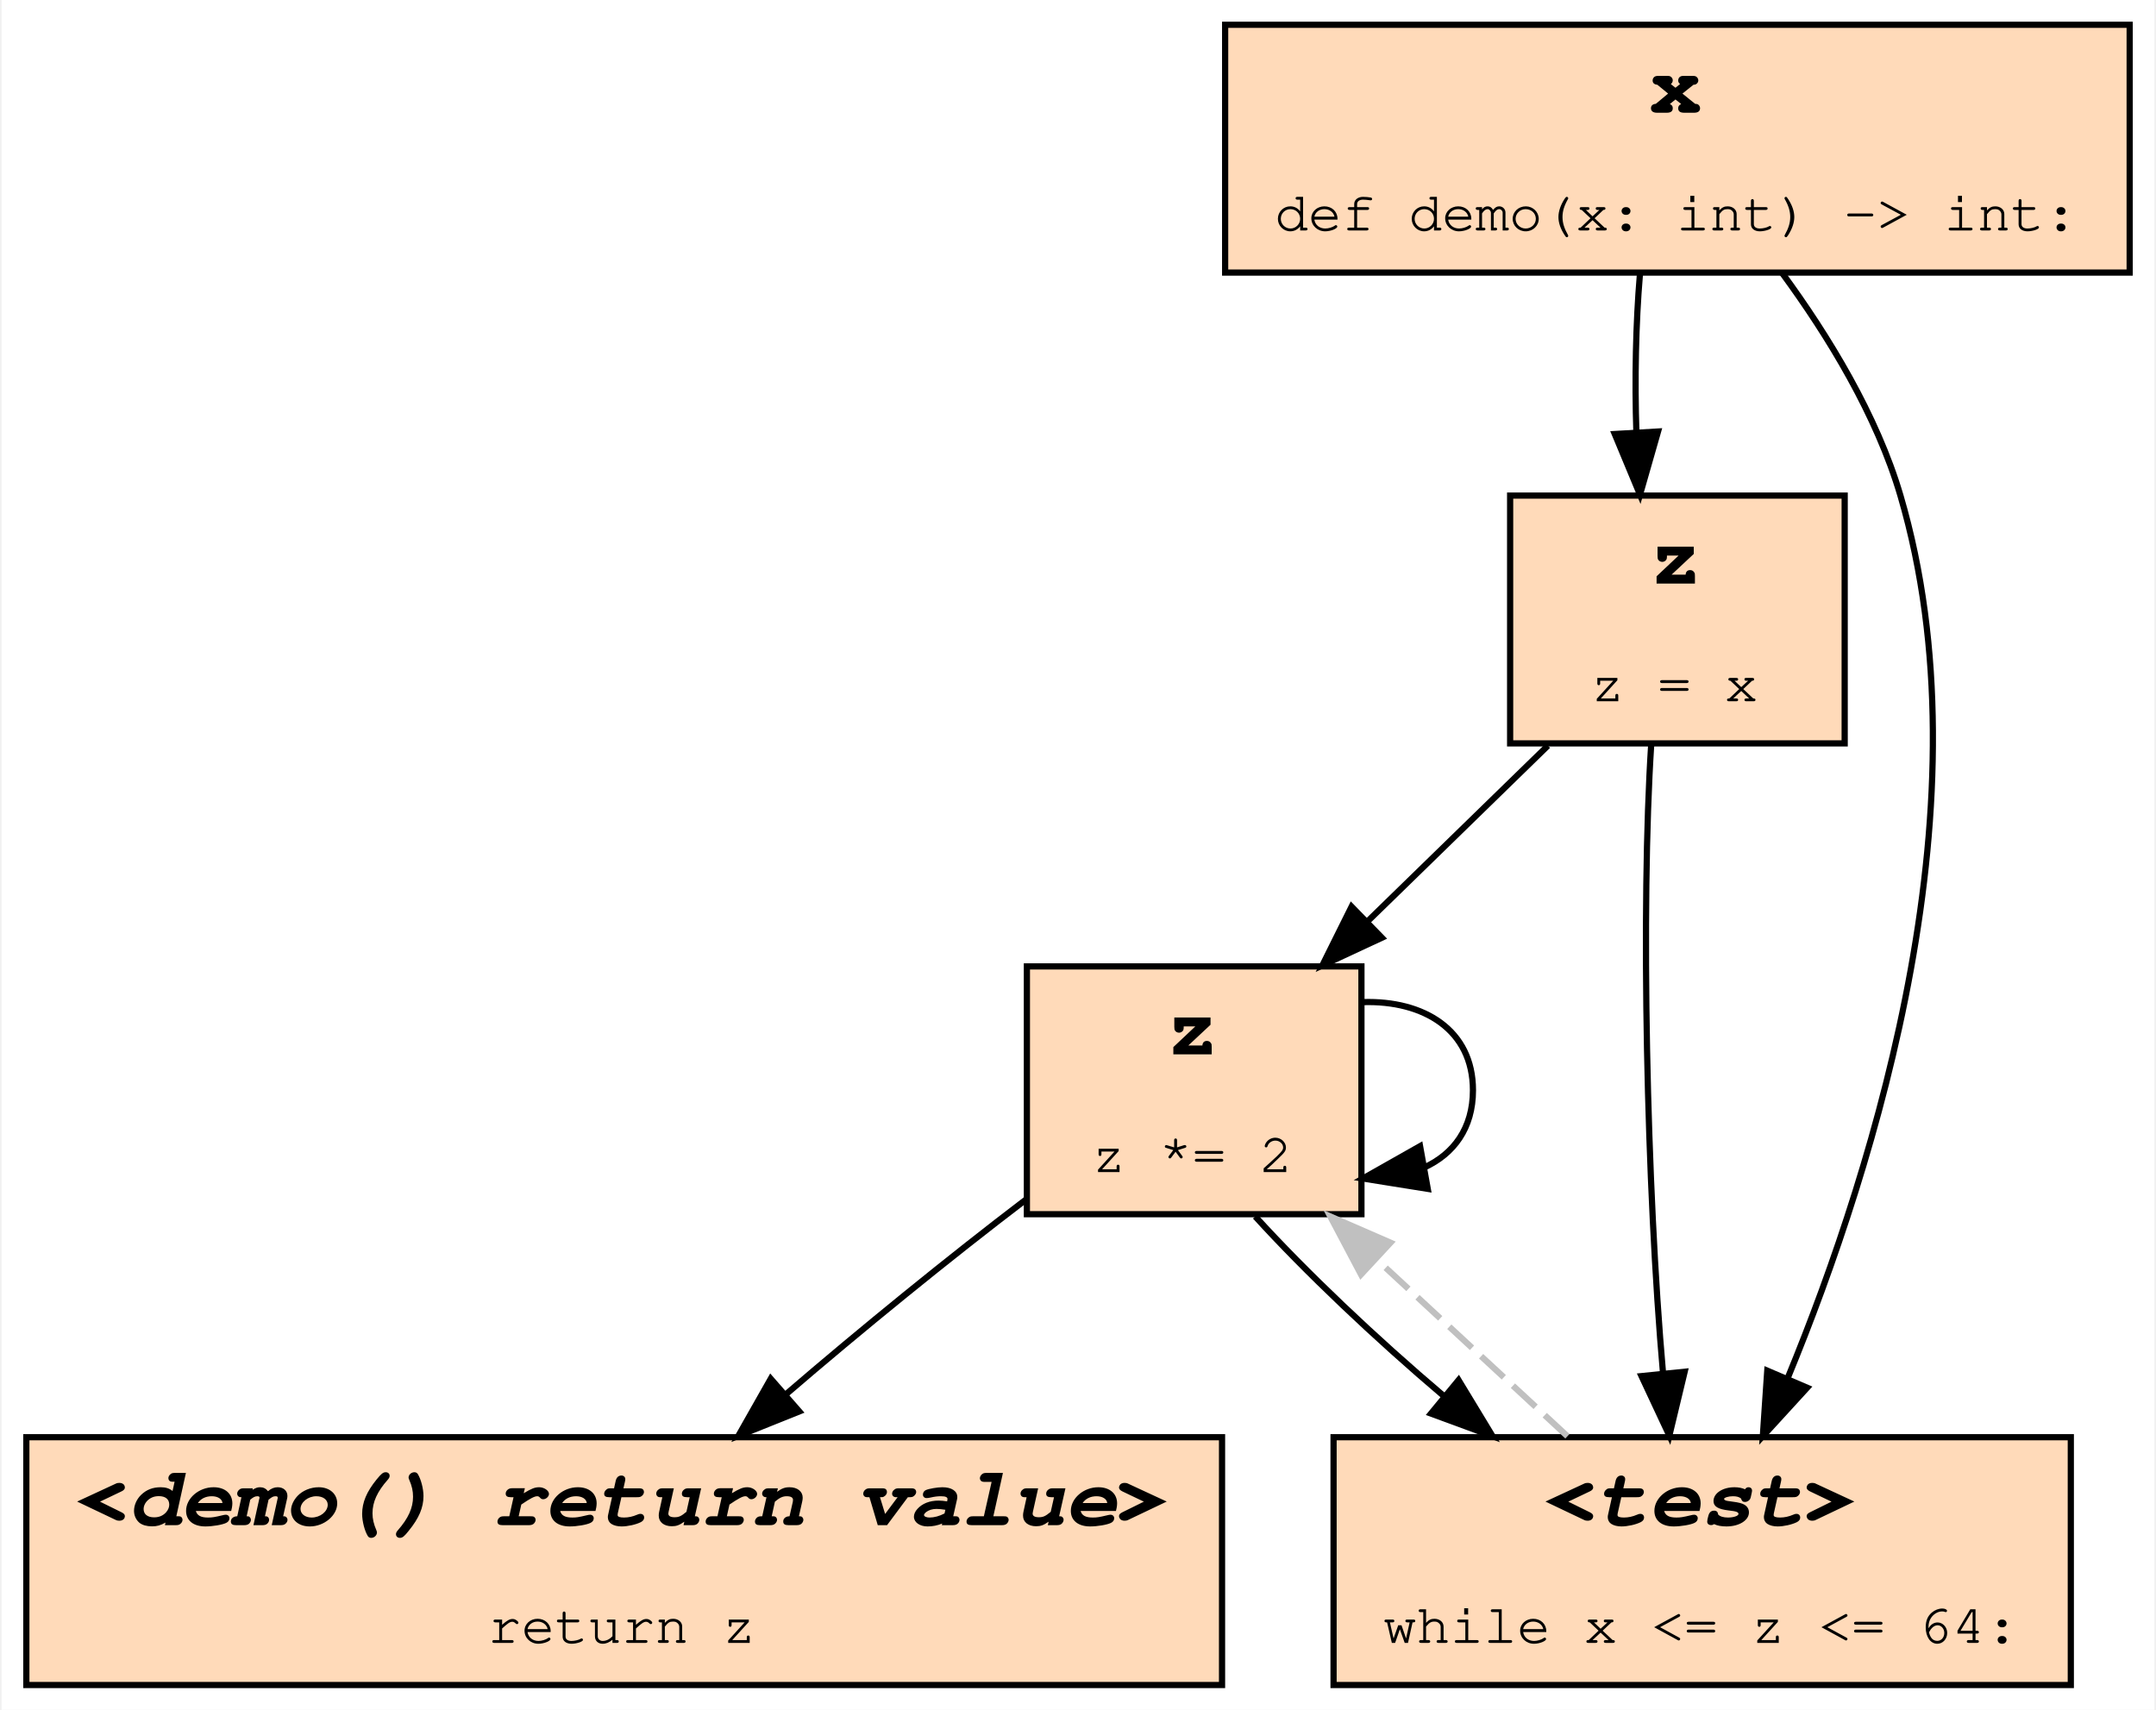
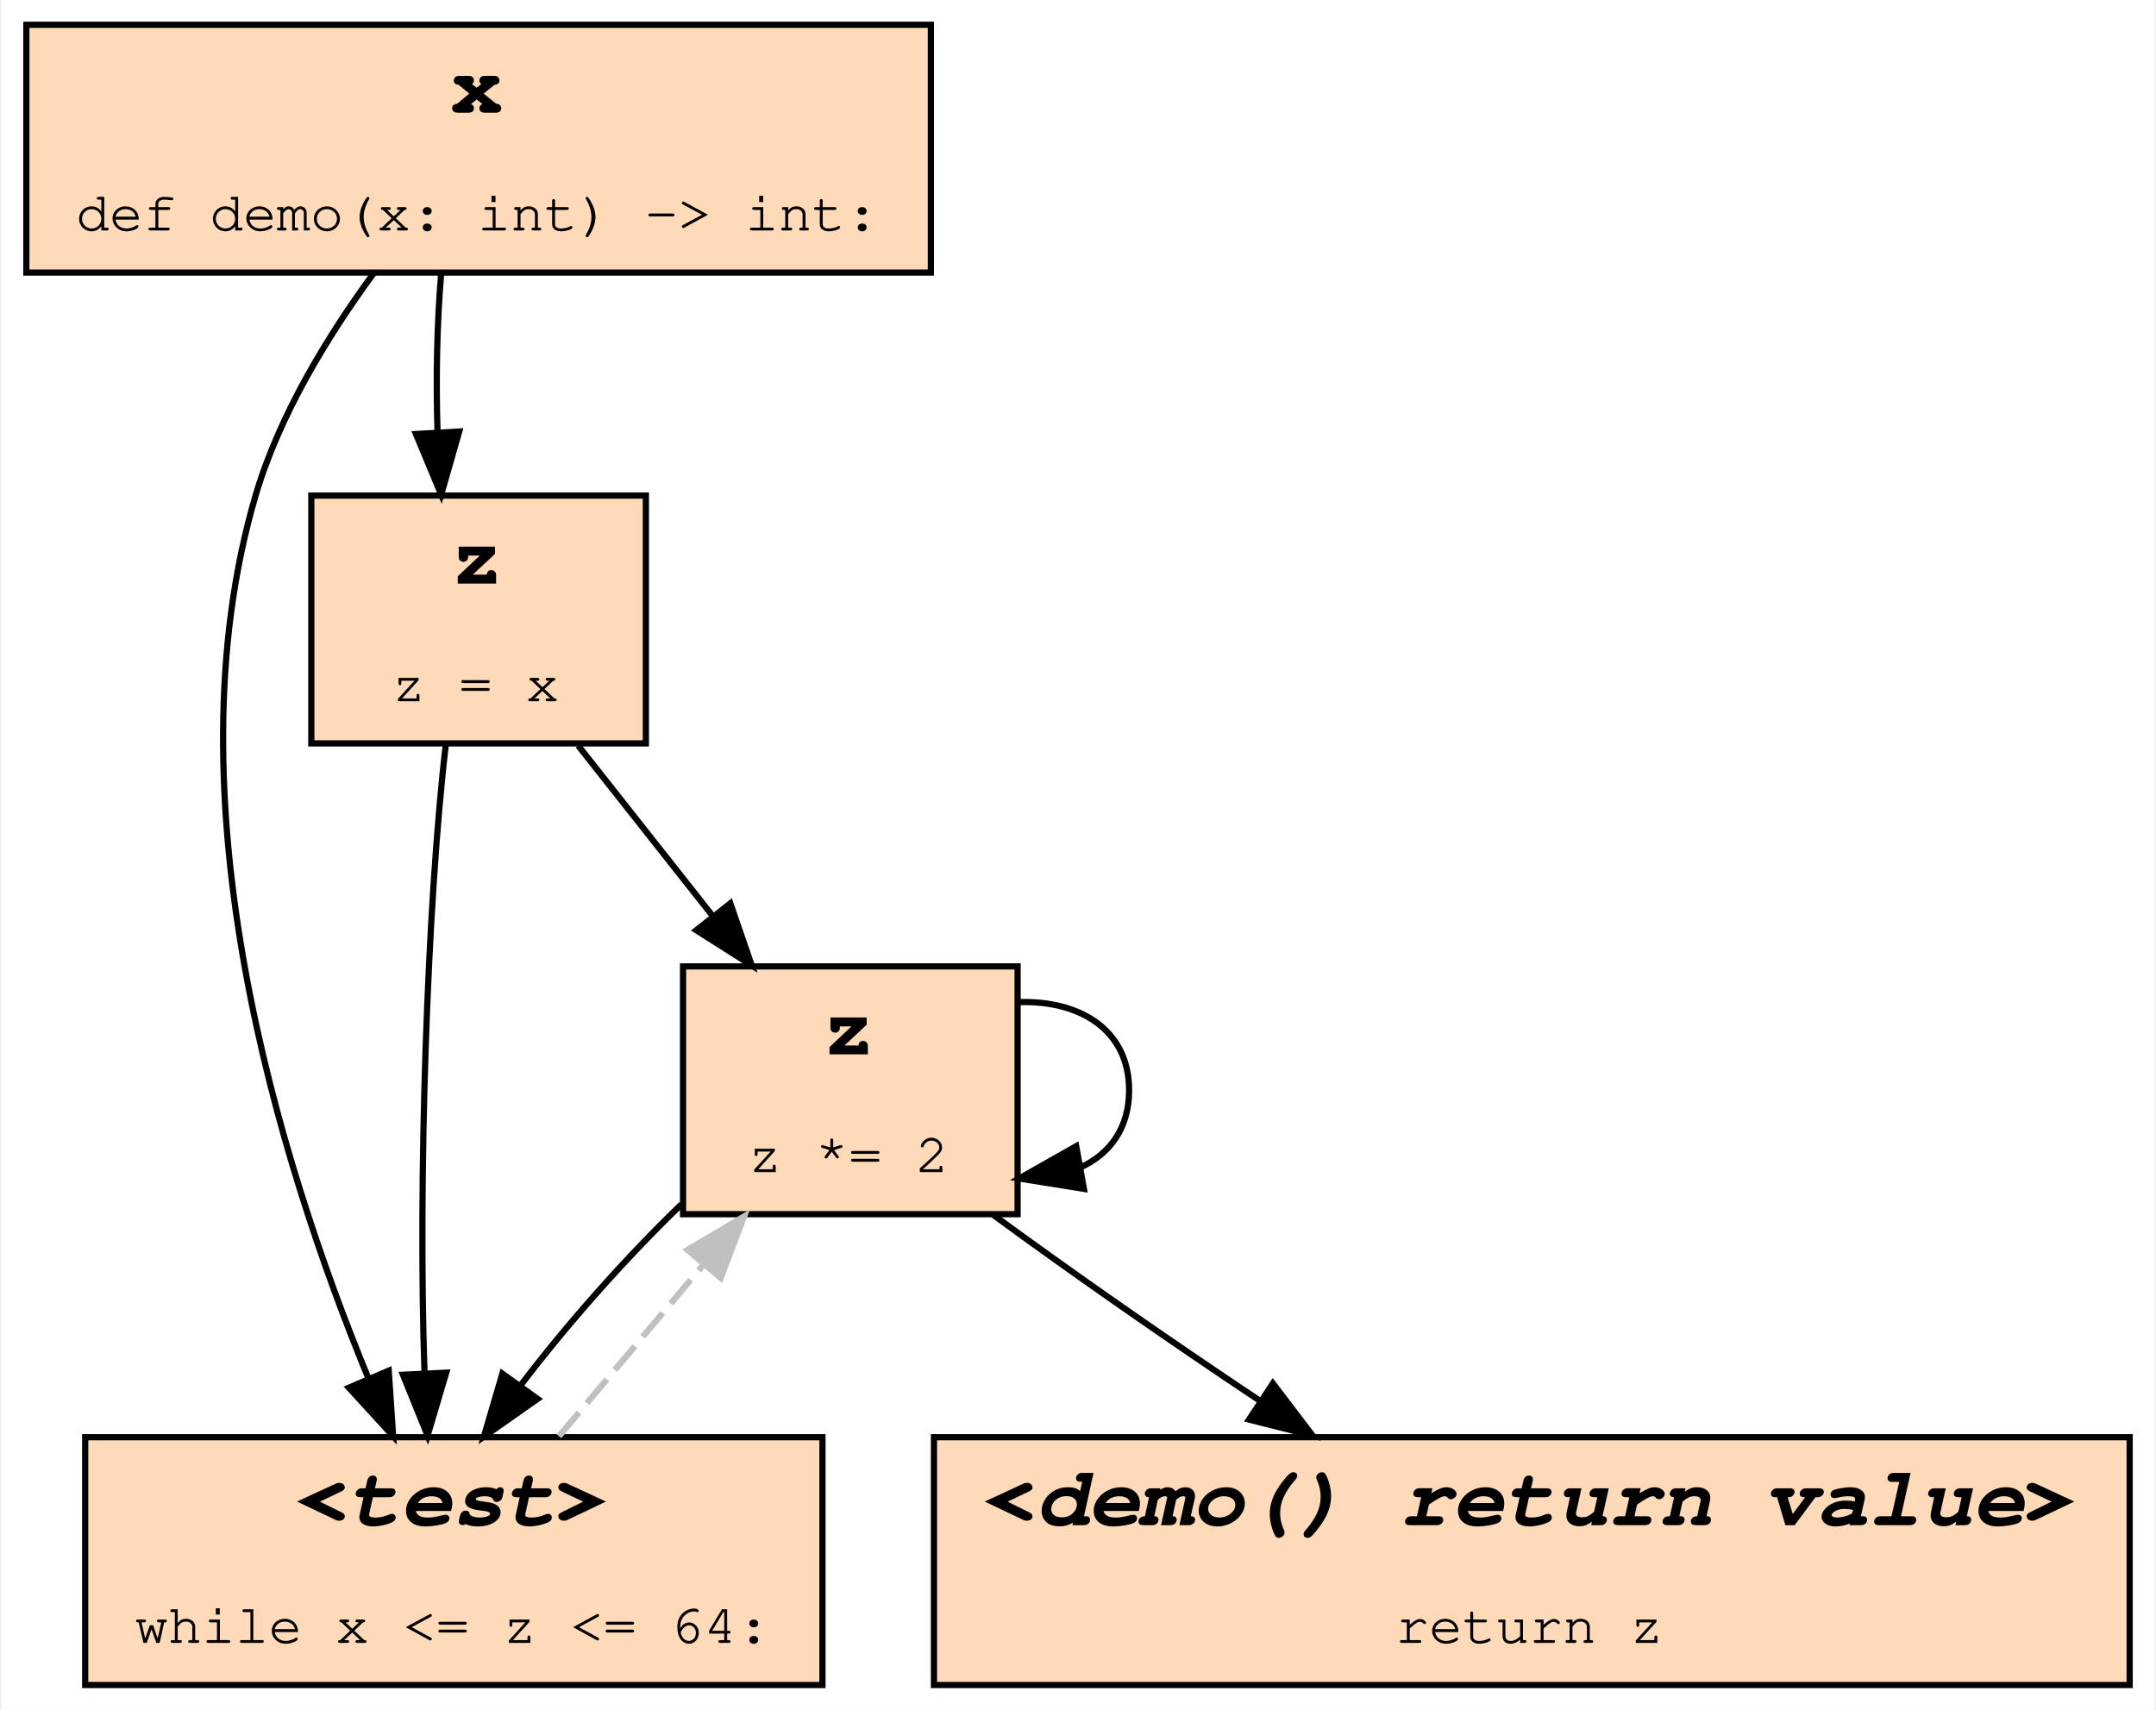
<svg xmlns="http://www.w3.org/2000/svg" xmlns:xlink="http://www.w3.org/1999/xlink" width="348pt" height="276pt" viewBox="0.00 0.00 347.50 276.00">
  <g id="graph0" class="graph" transform="scale(1 1) rotate(0) translate(4 272)">
    <polygon fill="#ffffff" stroke="transparent" points="-4,4 -4,-272 343.5,-272 343.5,4 -4,4" />
    <g id="node1" class="node">
      <g id="a_node1">
        <a xlink:title="demo:5">
-           <polygon fill="#ffdab9" stroke="#000000" points="193,-40 0,-40 0,0 193,0 193,-40" />
-           <text text-anchor="start" x="8" y="-25.8" font-family="Fira Mono, Courier, monospace" font-weight="bold" font-style="italic" font-size="14.00" fill="#000000">&lt;demo() return value&gt;</text>
-           <text text-anchor="start" x="74.5" y="-6.8" font-family="Fira Mono, Courier, monospace" font-size="9.00" fill="#000000">return z</text>
+           <polygon fill="#ffdab9" stroke="#000000" points="339.5,-40 146.5,-40 146.5,0 339.5,0 339.5,-40" />
+           <text text-anchor="start" x="154.5" y="-25.8" font-family="Fira Mono, Courier, monospace" font-weight="bold" font-style="italic" font-size="14.00" fill="#000000">&lt;demo() return value&gt;</text>
+           <text text-anchor="start" x="221" y="-6.8" font-family="Fira Mono, Courier, monospace" font-size="9.00" fill="#000000">return z</text>
        </a>
      </g>
    </g>
    <g id="node2" class="node">
      <g id="a_node2">
        <a xlink:title="demo:4">
-           <polygon fill="#ffdab9" stroke="#000000" points="215.5,-116 161.5,-116 161.5,-76 215.5,-76 215.5,-116" />
-           <text text-anchor="start" x="184" y="-101.8" font-family="Fira Mono, Courier, monospace" font-weight="bold" font-size="14.00" fill="#000000">z</text>
-           <text text-anchor="start" x="172" y="-82.8" font-family="Fira Mono, Courier, monospace" font-size="9.00" fill="#000000">z *= 2</text>
+           <polygon fill="#ffdab9" stroke="#000000" points="160,-116 106,-116 106,-76 160,-76 160,-116" />
+           <text text-anchor="start" x="128.5" y="-101.8" font-family="Fira Mono, Courier, monospace" font-weight="bold" font-size="14.00" fill="#000000">z</text>
+           <text text-anchor="start" x="116.5" y="-82.8" font-family="Fira Mono, Courier, monospace" font-size="9.00" fill="#000000">z *= 2</text>
        </a>
      </g>
    </g>
    <g id="edge1" class="edge">
-       <path fill="none" stroke="#000000" d="M161.361,-78.373C149.073,-69.021 134.694,-57.331 122.545,-46.874" />
-       <polygon fill="#000000" stroke="#000000" points="124.761,-44.162 114.928,-40.217 120.155,-49.433 124.761,-44.162" />
+       <path fill="none" stroke="#000000" d="M156.149,-75.833C168.662,-66.643 184.437,-55.653 199.131,-45.864" />
+       <polygon fill="#000000" stroke="#000000" points="201.205,-48.689 207.626,-40.261 197.351,-42.845 201.205,-48.689" />
    </g>
    <g id="edge7" class="edge">
-       <path fill="none" stroke="#000000" d="M215.741,-110.236C225.524,-110.542 233.5,-105.797 233.5,-96 233.5,-89.877 230.384,-85.727 225.659,-83.551" />
-       <polygon fill="#000000" stroke="#000000" points="226.203,-80.092 215.741,-81.764 224.962,-86.981 226.203,-80.092" />
+       <path fill="none" stroke="#000000" d="M160.241,-110.236C170.024,-110.542 178,-105.797 178,-96 178,-89.877 174.884,-85.727 170.159,-83.551" />
+       <polygon fill="#000000" stroke="#000000" points="170.703,-80.092 160.241,-81.764 169.462,-86.981 170.703,-80.092" />
+     </g>
+     <g id="node3" class="node">
+       <g id="a_node3">
+         <a xlink:title="demo:3">
+           <polygon fill="#ffdab9" stroke="#000000" points="128.5,-40 9.5,-40 9.5,0 128.5,0 128.5,-40" />
+           <text text-anchor="start" x="43.5" y="-25.8" font-family="Fira Mono, Courier, monospace" font-weight="bold" font-style="italic" font-size="14.00" fill="#000000">&lt;test&gt;</text>
+           <text text-anchor="start" x="17.5" y="-6.8" font-family="Fira Mono, Courier, monospace" font-size="9.00" fill="#000000">while x &lt;= z &lt;= 64:</text>
+         </a>
+       </g>
+     </g>
+     <g id="edge4" class="edge">
+       <path fill="none" stroke="#000000" d="M105.751,-77.603C96.655,-68.836 87.209,-58.154 79.791,-48.38" />
+       <polygon fill="#000000" stroke="#000000" points="82.524,-46.185 73.854,-40.096 76.834,-50.263 82.524,-46.185" />
+     </g>
+     <g id="edge8" class="edge">
+       <path fill="none" stroke="#c0c0c0" stroke-dasharray="5,2" d="M85.976,-40.159C93.115,-48.636 101.544,-58.646 109.279,-67.832" />
+       <polygon fill="#c0c0c0" stroke="#c0c0c0" points="106.731,-70.239 115.849,-75.633 112.085,-65.73 106.731,-70.239" />
+     </g>
+     <g id="node4" class="node">
+       <g id="a_node4">
+         <a xlink:title="demo:1">
+           <polygon fill="#ffdab9" stroke="#000000" points="146,-268 0,-268 0,-228 146,-228 146,-268" />
+           <text text-anchor="start" x="68.5" y="-253.8" font-family="Fira Mono, Courier, monospace" font-weight="bold" font-size="14.00" fill="#000000">x</text>
+           <text text-anchor="start" x="8" y="-234.8" font-family="Fira Mono, Courier, monospace" font-size="9.00" fill="#000000">def demo(x: int) -&gt; int:</text>
+         </a>
+       </g>
+     </g>
+     <g id="edge2" class="edge">
+       <path fill="none" stroke="#000000" d="M56.056,-227.875C48.658,-217.787 40.811,-204.975 37,-192 22.627,-143.063 40.879,-84.319 55.139,-49.691" />
+       <polygon fill="#000000" stroke="#000000" points="58.495,-50.745 59.21,-40.174 52.059,-47.992 58.495,-50.745" />
    </g>
    <g id="node5" class="node">
      <g id="a_node5">
-         <a xlink:title="demo:3">
-           <polygon fill="#ffdab9" stroke="#000000" points="330,-40 211,-40 211,0 330,0 330,-40" />
-           <text text-anchor="start" x="245" y="-25.8" font-family="Fira Mono, Courier, monospace" font-weight="bold" font-style="italic" font-size="14.00" fill="#000000">&lt;test&gt;</text>
-           <text text-anchor="start" x="219" y="-6.8" font-family="Fira Mono, Courier, monospace" font-size="9.00" fill="#000000">while x &lt;= z &lt;= 64:</text>
+         <a xlink:title="demo:2">
+           <polygon fill="#ffdab9" stroke="#000000" points="100,-192 46,-192 46,-152 100,-152 100,-192" />
+           <text text-anchor="start" x="68.5" y="-177.8" font-family="Fira Mono, Courier, monospace" font-weight="bold" font-size="14.00" fill="#000000">z</text>
+           <text text-anchor="start" x="59" y="-158.8" font-family="Fira Mono, Courier, monospace" font-size="9.00" fill="#000000">z = x</text>
        </a>
      </g>
    </g>
    <g id="edge5" class="edge">
-       <path fill="none" stroke="#000000" d="M198.36,-75.633C206.486,-66.702 217.648,-56.101 228.901,-46.561" />
-       <polygon fill="#000000" stroke="#000000" points="231.178,-49.22 236.67,-40.159 226.726,-43.818 231.178,-49.22" />
+       <path fill="none" stroke="#000000" d="M66.943,-227.633C66.282,-219.819 66.094,-210.725 66.379,-202.183" />
+       <polygon fill="#000000" stroke="#000000" points="69.875,-202.345 66.96,-192.159 62.887,-201.94 69.875,-202.345" />
    </g>
-     <g id="node3" class="node">
-       <g id="a_node3">
-         <a xlink:title="demo:1">
-           <polygon fill="#ffdab9" stroke="#000000" points="339.5,-268 193.5,-268 193.5,-228 339.5,-228 339.5,-268" />
-           <text text-anchor="start" x="262" y="-253.8" font-family="Fira Mono, Courier, monospace" font-weight="bold" font-size="14.00" fill="#000000">x</text>
-           <text text-anchor="start" x="201.5" y="-234.8" font-family="Fira Mono, Courier, monospace" font-size="9.00" fill="#000000">def demo(x: int) -&gt; int:</text>
-         </a>
-       </g>
-     </g>
-     <g id="node4" class="node">
-       <g id="a_node4">
-         <a xlink:title="demo:2">
-           <polygon fill="#ffdab9" stroke="#000000" points="293.5,-192 239.5,-192 239.5,-152 293.5,-152 293.5,-192" />
-           <text text-anchor="start" x="262" y="-177.8" font-family="Fira Mono, Courier, monospace" font-weight="bold" font-size="14.00" fill="#000000">z</text>
-           <text text-anchor="start" x="252.5" y="-158.8" font-family="Fira Mono, Courier, monospace" font-size="9.00" fill="#000000">z = x</text>
-         </a>
-       </g>
-     </g>
-     <g id="edge2" class="edge">
-       <path fill="none" stroke="#000000" d="M260.443,-227.633C259.782,-219.819 259.594,-210.725 259.879,-202.183" />
-       <polygon fill="#000000" stroke="#000000" points="263.375,-202.345 260.46,-192.159 256.387,-201.94 263.375,-202.345" />
+     <g id="edge6" class="edge">
+       <path fill="none" stroke="#000000" d="M89.079,-151.633C95.723,-143.218 103.538,-133.319 110.719,-124.222" />
+       <polygon fill="#000000" stroke="#000000" points="113.635,-126.177 117.085,-116.159 108.141,-121.839 113.635,-126.177" />
    </g>
    <g id="edge3" class="edge">
-       <path fill="none" stroke="#000000" d="M283.444,-227.875C290.842,-217.787 298.689,-204.975 302.5,-192 316.873,-143.063 298.621,-84.319 284.361,-49.691" />
-       <polygon fill="#000000" stroke="#000000" points="287.441,-47.992 280.29,-40.174 281.005,-50.745 287.441,-47.992" />
-     </g>
-     <g id="edge6" class="edge">
-       <path fill="none" stroke="#000000" d="M245.597,-151.633C236.696,-142.96 226.178,-132.711 216.61,-123.389" />
-       <polygon fill="#000000" stroke="#000000" points="218.795,-120.631 209.19,-116.159 213.91,-125.645 218.795,-120.631" />
-     </g>
-     <g id="edge4" class="edge">
-       <path fill="none" stroke="#000000" d="M262.271,-151.816C260.584,-125.81 261.528,-80.371 264.188,-50.233" />
-       <polygon fill="#000000" stroke="#000000" points="267.672,-50.57 265.199,-40.268 260.707,-49.864 267.672,-50.57" />
-     </g>
-     <g id="edge8" class="edge">
-       <path fill="none" stroke="#c0c0c0" stroke-dasharray="5,2" d="M248.749,-40.159C239.326,-48.893 228.147,-59.254 217.994,-68.665" />
-       <polygon fill="#c0c0c0" stroke="#c0c0c0" points="215.43,-66.269 210.475,-75.633 220.188,-71.403 215.43,-66.269" />
+       <path fill="none" stroke="#000000" d="M67.709,-151.816C64.667,-125.923 63.218,-80.768 64.265,-50.629" />
+       <polygon fill="#000000" stroke="#000000" points="67.779,-50.425 64.766,-40.268 60.787,-50.087 67.779,-50.425" />
    </g>
  </g>
</svg>
